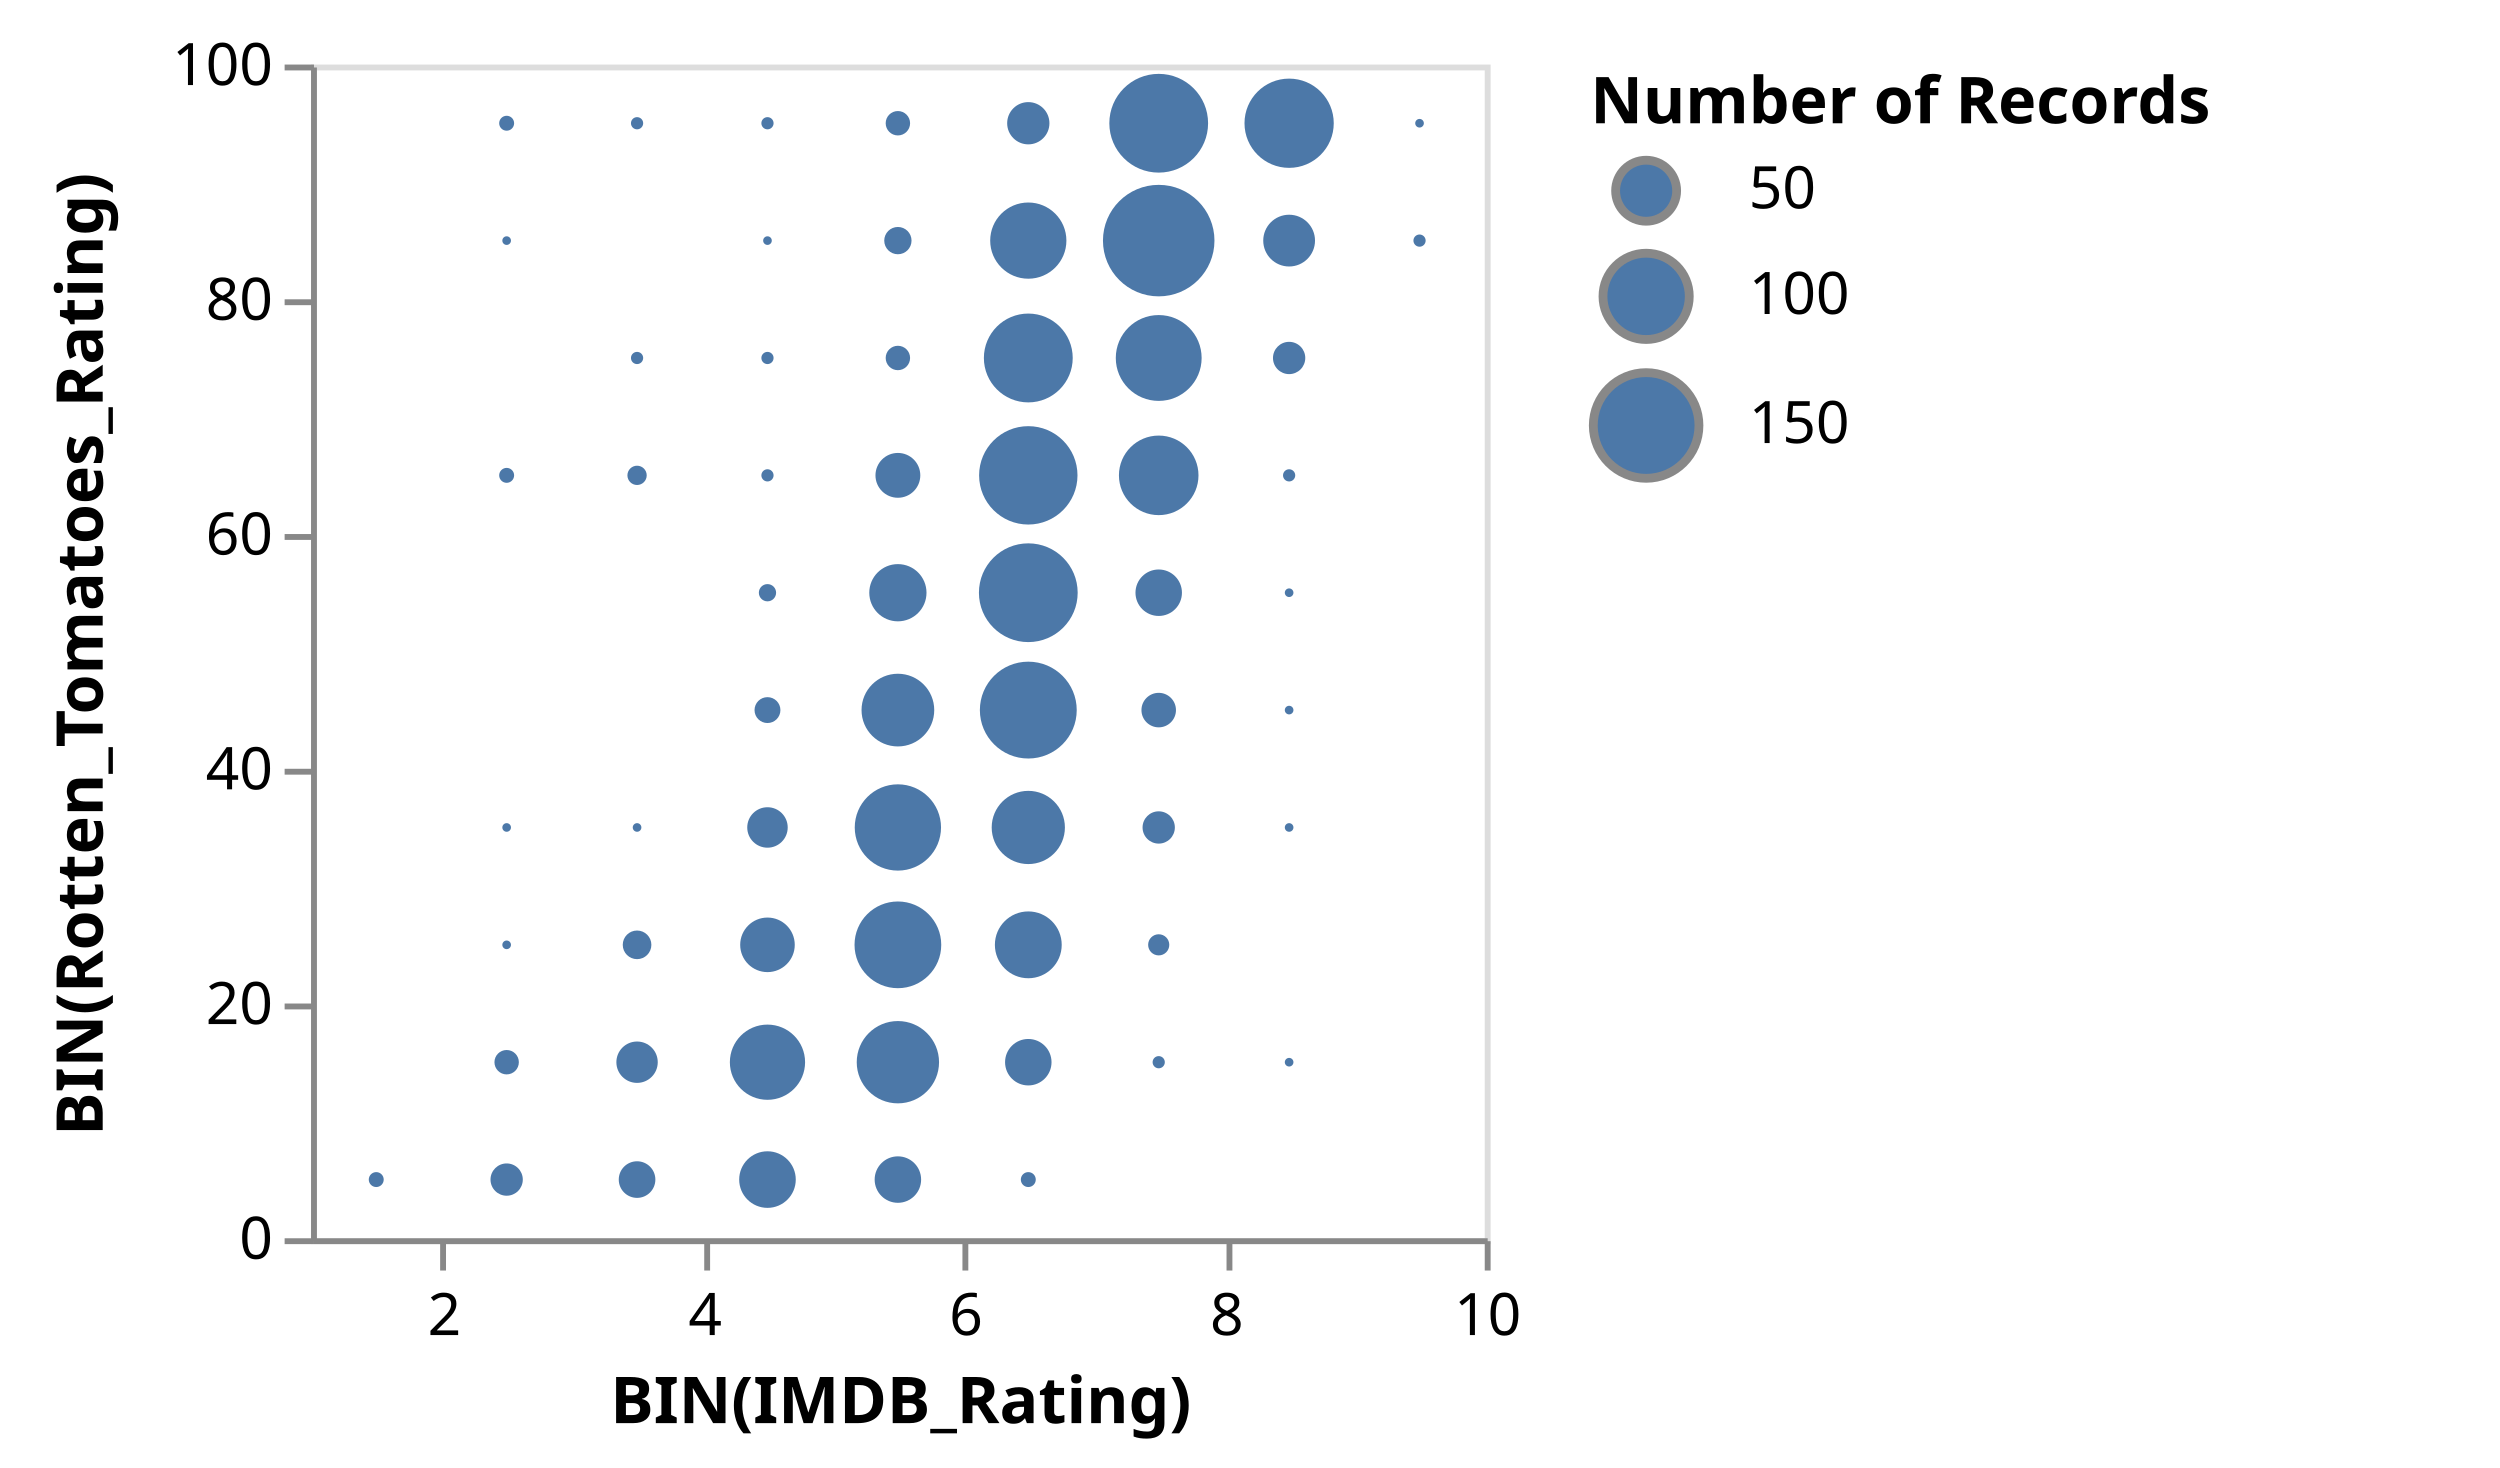
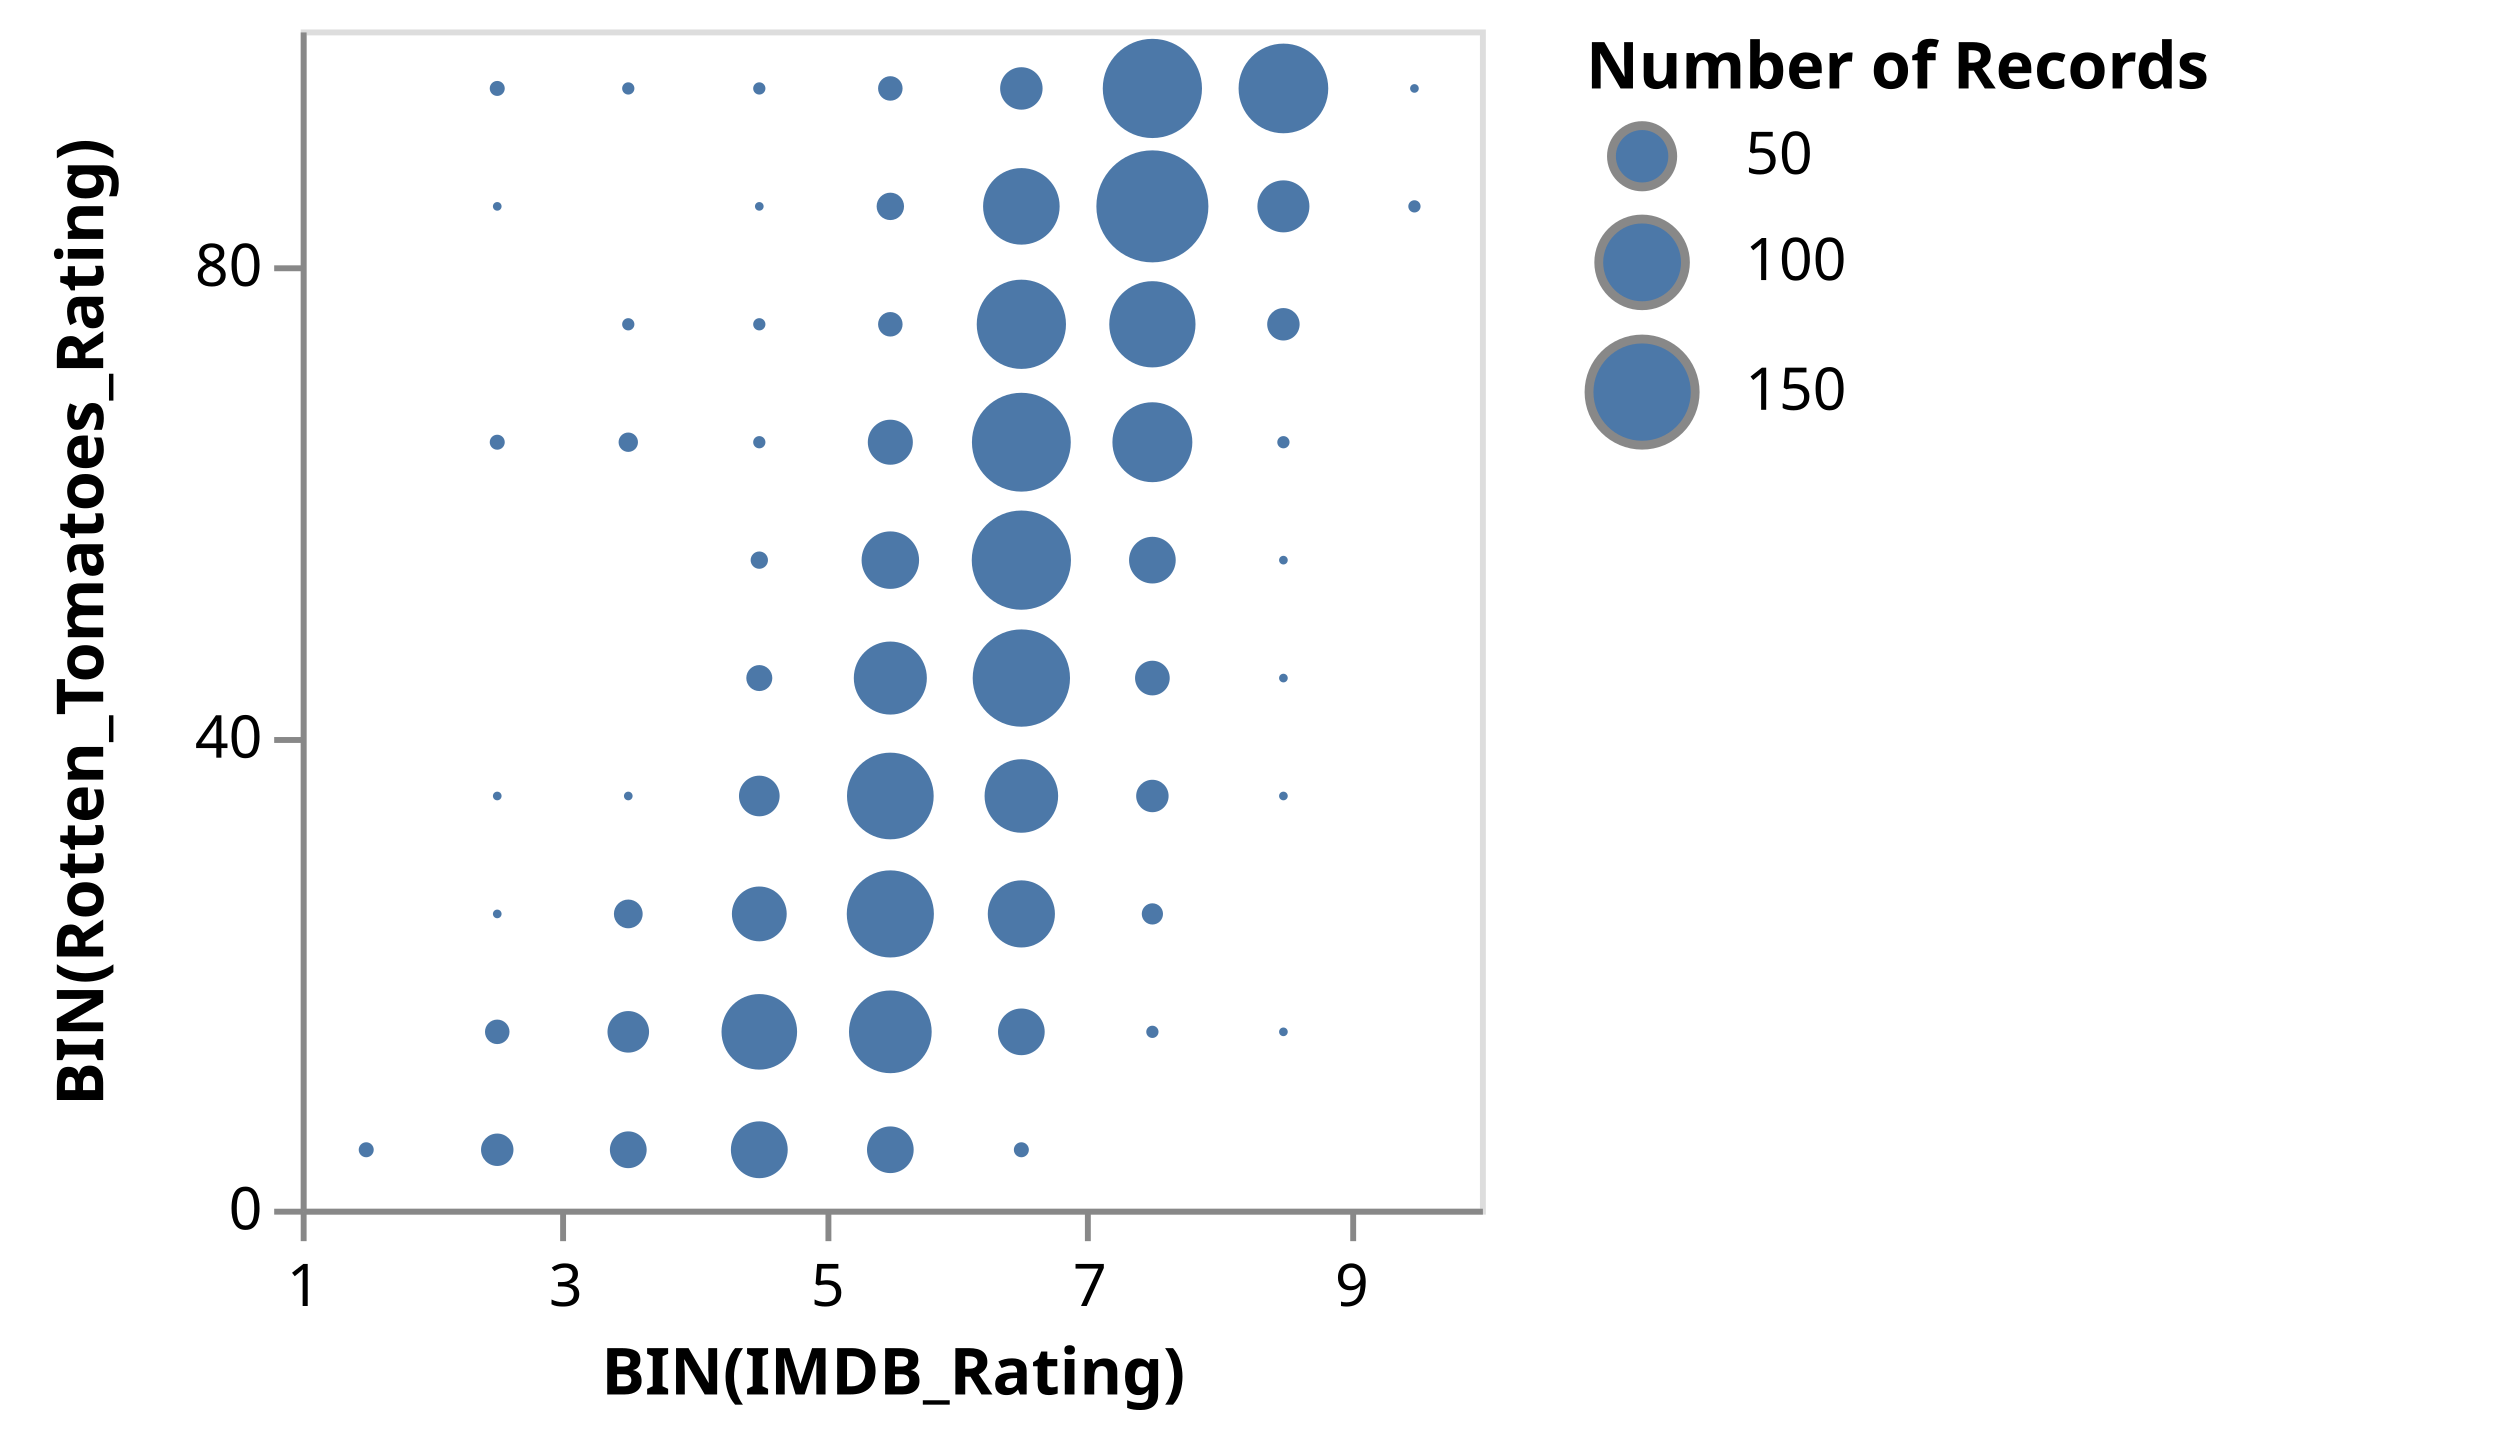
- <svg xmlns="http://www.w3.org/2000/svg" class="marks" width="426" height="250" viewBox="0 0 426 250" version="1.1">
-   <g transform="translate(53,11)">
+ <svg xmlns="http://www.w3.org/2000/svg" class="marks" width="424" height="244" viewBox="0 0 424 244" version="1.1">
+   <g transform="translate(51,5)">
    <g class="mark-group role-frame root">
      <g transform="translate(0,0)">
        <path class="background" d="M0.5,0.5h200v200h-200Z" style="fill: transparent; stroke: #ddd;" />
        <g>
          <g class="mark-symbol role-mark marks">
            <path transform="translate(55.55556,70)" d="M1.644,0A1.644,1.644,0,1,1,-1.644,0A1.644,1.644,0,1,1,1.644,0" style="fill: #4c78a8; stroke-width: 2;" />
            <path transform="translate(100,150)" d="M7.388,0A7.388,7.388,0,1,1,-7.388,0A7.388,7.388,0,1,1,7.388,0" style="fill: #4c78a8; stroke-width: 2;" />
            <path transform="translate(144.4444,30)" d="M9.5,0A9.5,9.5,0,1,1,-9.5,0A9.5,9.5,0,1,1,9.5,0" style="fill: #4c78a8; stroke-width: 2;" />
            <path transform="translate(166.6667,10)" d="M7.604,0A7.604,7.604,0,1,1,-7.604,0A7.604,7.604,0,1,1,7.604,0" style="fill: #4c78a8; stroke-width: 2;" />
            <path transform="translate(122.2222,30)" d="M6.493,0A6.493,6.493,0,1,1,-6.493,0A6.493,6.493,0,1,1,6.493,0" style="fill: #4c78a8; stroke-width: 2;" />
            <path transform="translate(33.33333,10)" d="M1.273,0A1.273,1.273,0,1,1,-1.273,0A1.273,1.273,0,1,1,1.273,0" style="fill: #4c78a8; stroke-width: 2;" />
            <path transform="translate(144.4444,90)" d="M3.959,0A3.959,3.959,0,1,1,-3.959,0A3.959,3.959,0,1,1,3.959,0" style="fill: #4c78a8; stroke-width: 2;" />
            <path transform="translate(100,130)" d="M7.351,0A7.351,7.351,0,1,1,-7.351,0A7.351,7.351,0,1,1,7.351,0" style="fill: #4c78a8; stroke-width: 2;" />
            <path transform="translate(144.4444,50)" d="M7.314,0A7.314,7.314,0,1,1,-7.314,0A7.314,7.314,0,1,1,7.314,0" style="fill: #4c78a8; stroke-width: 2;" />
            <path transform="translate(55.55556,170)" d="M3.526,0A3.526,3.526,0,1,1,-3.526,0A3.526,3.526,0,1,1,3.526,0" style="fill: #4c78a8; stroke-width: 2;" />
            <path transform="translate(144.4444,10)" d="M8.414,0A8.414,8.414,0,1,1,-8.414,0A8.414,8.414,0,1,1,8.414,0" style="fill: #4c78a8; stroke-width: 2;" />
            <path transform="translate(122.2222,170)" d="M3.959,0A3.959,3.959,0,1,1,-3.959,0A3.959,3.959,0,1,1,3.959,0" style="fill: #4c78a8; stroke-width: 2;" />
            <path transform="translate(122.2222,90)" d="M8.414,0A8.414,8.414,0,1,1,-8.414,0A8.414,8.414,0,1,1,8.414,0" style="fill: #4c78a8; stroke-width: 2;" />
            <path transform="translate(77.77778,170)" d="M6.409,0A6.409,6.409,0,1,1,-6.409,0A6.409,6.409,0,1,1,6.409,0" style="fill: #4c78a8; stroke-width: 2;" />
            <path transform="translate(122.2222,110)" d="M8.252,0A8.252,8.252,0,1,1,-8.252,0A8.252,8.252,0,1,1,8.252,0" style="fill: #4c78a8; stroke-width: 2;" />
            <path transform="translate(122.2222,150)" d="M5.694,0A5.694,5.694,0,1,1,-5.694,0A5.694,5.694,0,1,1,5.694,0" style="fill: #4c78a8; stroke-width: 2;" />
            <path transform="translate(100,90)" d="M4.876,0A4.876,4.876,0,1,1,-4.876,0A4.876,4.876,0,1,1,4.876,0" style="fill: #4c78a8; stroke-width: 2;" />
            <path transform="translate(55.55556,50)" d="M1.04,0A1.04,1.04,0,1,1,-1.04,0A1.04,1.04,0,1,1,1.04,0" style="fill: #4c78a8; stroke-width: 2;" />
            <path transform="translate(122.2222,10)" d="M3.601,0A3.601,3.601,0,1,1,-3.601,0A3.601,3.601,0,1,1,3.601,0" style="fill: #4c78a8; stroke-width: 2;" />
            <path transform="translate(100,70)" d="M3.82,0A3.82,3.82,0,1,1,-3.82,0A3.82,3.82,0,1,1,3.82,0" style="fill: #4c78a8; stroke-width: 2;" />
            <path transform="translate(100,50)" d="M2.079,0A2.079,2.079,0,1,1,-2.079,0A2.079,2.079,0,1,1,2.079,0" style="fill: #4c78a8; stroke-width: 2;" />
            <path transform="translate(122.2222,70)" d="M8.382,0A8.382,8.382,0,1,1,-8.382,0A8.382,8.382,0,1,1,8.382,0" style="fill: #4c78a8; stroke-width: 2;" />
            <path transform="translate(144.4444,70)" d="M6.778,0A6.778,6.778,0,1,1,-6.778,0A6.778,6.778,0,1,1,6.778,0" style="fill: #4c78a8; stroke-width: 2;" />
            <path transform="translate(122.2222,130)" d="M6.238,0A6.238,6.238,0,1,1,-6.238,0A6.238,6.238,0,1,1,6.238,0" style="fill: #4c78a8; stroke-width: 2;" />
            <path transform="translate(100,30)" d="M2.325,0A2.325,2.325,0,1,1,-2.325,0A2.325,2.325,0,1,1,2.325,0" style="fill: #4c78a8; stroke-width: 2;" />
            <path transform="translate(55.55556,10)" d="M1.04,0A1.04,1.04,0,1,1,-1.04,0A1.04,1.04,0,1,1,1.04,0" style="fill: #4c78a8; stroke-width: 2;" />
            <path transform="translate(55.55556,150)" d="M2.438,0A2.438,2.438,0,1,1,-2.438,0A2.438,2.438,0,1,1,2.438,0" style="fill: #4c78a8; stroke-width: 2;" />
            <path transform="translate(77.77778,110)" d="M2.205,0A2.205,2.205,0,1,1,-2.205,0A2.205,2.205,0,1,1,2.205,0" style="fill: #4c78a8; stroke-width: 2;" />
            <path transform="translate(100,170)" d="M7.013,0A7.013,7.013,0,1,1,-7.013,0A7.013,7.013,0,1,1,7.013,0" style="fill: #4c78a8; stroke-width: 2;" />
            <path transform="translate(100,110)" d="M6.194,0A6.194,6.194,0,1,1,-6.194,0A6.194,6.194,0,1,1,6.194,0" style="fill: #4c78a8; stroke-width: 2;" />
            <path transform="translate(77.77778,90)" d="M1.47,0A1.47,1.47,0,1,1,-1.47,0A1.47,1.47,0,1,1,1.47,0" style="fill: #4c78a8; stroke-width: 2;" />
            <path transform="translate(166.6667,50)" d="M2.751,0A2.751,2.751,0,1,1,-2.751,0A2.751,2.751,0,1,1,2.751,0" style="fill: #4c78a8; stroke-width: 2;" />
            <path transform="translate(122.2222,50)" d="M7.569,0A7.569,7.569,0,1,1,-7.569,0A7.569,7.569,0,1,1,7.569,0" style="fill: #4c78a8; stroke-width: 2;" />
            <path transform="translate(166.6667,130)" d="M0.735,0A0.735,0.735,0,1,1,-0.735,0A0.735,0.735,0,1,1,0.735,0" style="fill: #4c78a8; stroke-width: 2;" />
            <path transform="translate(166.6667,30)" d="M4.411,0A4.411,4.411,0,1,1,-4.411,0A4.411,4.411,0,1,1,4.411,0" style="fill: #4c78a8; stroke-width: 2;" />
            <path transform="translate(77.77778,50)" d="M1.04,0A1.04,1.04,0,1,1,-1.04,0A1.04,1.04,0,1,1,1.04,0" style="fill: #4c78a8; stroke-width: 2;" />
            <path transform="translate(100,10)" d="M2.079,0A2.079,2.079,0,1,1,-2.079,0A2.079,2.079,0,1,1,2.079,0" style="fill: #4c78a8; stroke-width: 2;" />
            <path transform="translate(77.77778,150)" d="M4.649,0A4.649,4.649,0,1,1,-4.649,0A4.649,4.649,0,1,1,4.649,0" style="fill: #4c78a8; stroke-width: 2;" />
            <path transform="translate(77.77778,190)" d="M4.821,0A4.821,4.821,0,1,1,-4.821,0A4.821,4.821,0,1,1,4.821,0" style="fill: #4c78a8; stroke-width: 2;" />
            <path transform="translate(100,190)" d="M3.959,0A3.959,3.959,0,1,1,-3.959,0A3.959,3.959,0,1,1,3.959,0" style="fill: #4c78a8; stroke-width: 2;" />
            <path transform="translate(188.8889,10)" d="M0.735,0A0.735,0.735,0,1,1,-0.735,0A0.735,0.735,0,1,1,0.735,0" style="fill: #4c78a8; stroke-width: 2;" />
            <path transform="translate(77.77778,130)" d="M3.448,0A3.448,3.448,0,1,1,-3.448,0A3.448,3.448,0,1,1,3.448,0" style="fill: #4c78a8; stroke-width: 2;" />
            <path transform="translate(144.4444,110)" d="M2.941,0A2.941,2.941,0,1,1,-2.941,0A2.941,2.941,0,1,1,2.941,0" style="fill: #4c78a8; stroke-width: 2;" />
            <path transform="translate(55.55556,190)" d="M3.119,0A3.119,3.119,0,1,1,-3.119,0A3.119,3.119,0,1,1,3.119,0" style="fill: #4c78a8; stroke-width: 2;" />
            <path transform="translate(33.33333,170)" d="M2.079,0A2.079,2.079,0,1,1,-2.079,0A2.079,2.079,0,1,1,2.079,0" style="fill: #4c78a8; stroke-width: 2;" />
            <path transform="translate(188.8889,30)" d="M1.04,0A1.04,1.04,0,1,1,-1.04,0A1.04,1.04,0,1,1,1.04,0" style="fill: #4c78a8; stroke-width: 2;" />
            <path transform="translate(77.77778,10)" d="M1.04,0A1.04,1.04,0,1,1,-1.04,0A1.04,1.04,0,1,1,1.04,0" style="fill: #4c78a8; stroke-width: 2;" />
            <path transform="translate(33.33333,70)" d="M1.273,0A1.273,1.273,0,1,1,-1.273,0A1.273,1.273,0,1,1,1.273,0" style="fill: #4c78a8; stroke-width: 2;" />
            <path transform="translate(144.4444,150)" d="M1.801,0A1.801,1.801,0,1,1,-1.801,0A1.801,1.801,0,1,1,1.801,0" style="fill: #4c78a8; stroke-width: 2;" />
            <path transform="translate(166.6667,170)" d="M0.735,0A0.735,0.735,0,1,1,-0.735,0A0.735,0.735,0,1,1,0.735,0" style="fill: #4c78a8; stroke-width: 2;" />
            <path transform="translate(33.33333,190)" d="M2.751,0A2.751,2.751,0,1,1,-2.751,0A2.751,2.751,0,1,1,2.751,0" style="fill: #4c78a8; stroke-width: 2;" />
            <path transform="translate(77.77778,70)" d="M1.04,0A1.04,1.04,0,1,1,-1.04,0A1.04,1.04,0,1,1,1.04,0" style="fill: #4c78a8; stroke-width: 2;" />
            <path transform="translate(144.4444,130)" d="M2.751,0A2.751,2.751,0,1,1,-2.751,0A2.751,2.751,0,1,1,2.751,0" style="fill: #4c78a8; stroke-width: 2;" />
            <path transform="translate(166.6667,70)" d="M1.04,0A1.04,1.04,0,1,1,-1.04,0A1.04,1.04,0,1,1,1.04,0" style="fill: #4c78a8; stroke-width: 2;" />
            <path transform="translate(144.4444,170)" d="M1.04,0A1.04,1.04,0,1,1,-1.04,0A1.04,1.04,0,1,1,1.04,0" style="fill: #4c78a8; stroke-width: 2;" />
            <path transform="translate(11.11111,190)" d="M1.273,0A1.273,1.273,0,1,1,-1.273,0A1.273,1.273,0,1,1,1.273,0" style="fill: #4c78a8; stroke-width: 2;" />
            <path transform="translate(122.2222,190)" d="M1.273,0A1.273,1.273,0,1,1,-1.273,0A1.273,1.273,0,1,1,1.273,0" style="fill: #4c78a8; stroke-width: 2;" />
            <path transform="translate(77.77778,30)" d="M0.735,0A0.735,0.735,0,1,1,-0.735,0A0.735,0.735,0,1,1,0.735,0" style="fill: #4c78a8; stroke-width: 2;" />
            <path transform="translate(166.6667,110)" d="M0.735,0A0.735,0.735,0,1,1,-0.735,0A0.735,0.735,0,1,1,0.735,0" style="fill: #4c78a8; stroke-width: 2;" />
            <path transform="translate(55.55556,130)" d="M0.735,0A0.735,0.735,0,1,1,-0.735,0A0.735,0.735,0,1,1,0.735,0" style="fill: #4c78a8; stroke-width: 2;" />
            <path transform="translate(166.6667,90)" d="M0.735,0A0.735,0.735,0,1,1,-0.735,0A0.735,0.735,0,1,1,0.735,0" style="fill: #4c78a8; stroke-width: 2;" />
            <path transform="translate(33.33333,150)" d="M0.735,0A0.735,0.735,0,1,1,-0.735,0A0.735,0.735,0,1,1,0.735,0" style="fill: #4c78a8; stroke-width: 2;" />
            <path transform="translate(33.33333,130)" d="M0.735,0A0.735,0.735,0,1,1,-0.735,0A0.735,0.735,0,1,1,0.735,0" style="fill: #4c78a8; stroke-width: 2;" />
            <path transform="translate(33.33333,30)" d="M0.735,0A0.735,0.735,0,1,1,-0.735,0A0.735,0.735,0,1,1,0.735,0" style="fill: #4c78a8; stroke-width: 2;" />
          </g>
          <g class="mark-group role-legend">
            <g transform="translate(218,0)">
              <path class="background" d="M0,0h150v71h-150Z" style="pointer-events: none; fill: none;" />
              <g>
                <g class="mark-group role-legend-entry">
                  <g transform="translate(0,16)">
                    <path class="background" d="M0,0h0v0h0Z" style="pointer-events: none; fill: none;" />
                    <g>
                      <g class="mark-symbol role-legend-symbol" style="pointer-events: none;">
                        <path transform="translate(9.5,5.5)" d="M5.198,0A5.198,5.198,0,1,1,-5.198,0A5.198,5.198,0,1,1,5.198,0" style="fill: #4c78a8; stroke: #888; stroke-width: 1.5; opacity: 1;" />
                        <path transform="translate(9.5,23.5)" d="M7.351,0A7.351,7.351,0,1,1,-7.351,0A7.351,7.351,0,1,1,7.351,0" style="fill: #4c78a8; stroke: #888; stroke-width: 1.5; opacity: 1;" />
                        <path transform="translate(9.5,45.5)" d="M9.003,0A9.003,9.003,0,1,1,-9.003,0A9.003,9.003,0,1,1,9.003,0" style="fill: #4c78a8; stroke: #888; stroke-width: 1.5; opacity: 1;" />
                      </g>
                      <g class="mark-text role-legend-label" style="pointer-events: none;">
                        <text text-anchor="start" transform="translate(27,8.5)" style="font: 10px sans-serif; fill: #000; opacity: 1;">50</text>
                        <text text-anchor="start" transform="translate(27,26.5)" style="font: 10px sans-serif; fill: #000; opacity: 1;">100</text>
                        <text text-anchor="start" transform="translate(27,48.5)" style="font: 10px sans-serif; fill: #000; opacity: 1;">150</text>
                      </g>
                    </g>
                  </g>
                </g>
                <g class="mark-text role-legend-title" style="pointer-events: none;">
                  <text text-anchor="start" transform="translate(0,10)" style="font: bold 11px sans-serif; fill: #000; opacity: 1;">Number of Records</text>
                </g>
              </g>
            </g>
          </g>
          <g class="mark-group role-axis">
            <g transform="translate(0.5,200.5)">
              <path class="background" d="M0,0h0v0h0Z" style="pointer-events: none; fill: none;" />
              <g>
                <g class="mark-rule role-axis-tick" style="pointer-events: none;">
-                   <line transform="translate(22,0)" x2="0" y2="5" style="fill: none; stroke: #888; stroke-width: 1; opacity: 1;" />
-                   <line transform="translate(67,0)" x2="0" y2="5" style="fill: none; stroke: #888; stroke-width: 1; opacity: 1;" />
-                   <line transform="translate(111,0)" x2="0" y2="5" style="fill: none; stroke: #888; stroke-width: 1; opacity: 1;" />
-                   <line transform="translate(156,0)" x2="0" y2="5" style="fill: none; stroke: #888; stroke-width: 1; opacity: 1;" />
-                   <line transform="translate(200,0)" x2="0" y2="5" style="fill: none; stroke: #888; stroke-width: 1; opacity: 1;" />
+                   <line transform="translate(0,0)" x2="0" y2="5" style="fill: none; stroke: #888; stroke-width: 1; opacity: 1;" />
+                   <line transform="translate(44,0)" x2="0" y2="5" style="fill: none; stroke: #888; stroke-width: 1; opacity: 1;" />
+                   <line transform="translate(89,0)" x2="0" y2="5" style="fill: none; stroke: #888; stroke-width: 1; opacity: 1;" />
+                   <line transform="translate(133,0)" x2="0" y2="5" style="fill: none; stroke: #888; stroke-width: 1; opacity: 1;" />
+                   <line transform="translate(178,0)" x2="0" y2="5" style="fill: none; stroke: #888; stroke-width: 1; opacity: 1;" />
                </g>
                <g class="mark-text role-axis-label" style="pointer-events: none;">
-                   <text text-anchor="middle" transform="translate(22.22222,16)" style="font: 10px sans-serif; fill: #000; opacity: 1;">2</text>
-                   <text text-anchor="middle" transform="translate(66.66667,16)" style="font: 10px sans-serif; fill: #000; opacity: 1;">4</text>
-                   <text text-anchor="middle" transform="translate(111.1111,16)" style="font: 10px sans-serif; fill: #000; opacity: 1;">6</text>
-                   <text text-anchor="middle" transform="translate(155.5556,16)" style="font: 10px sans-serif; fill: #000; opacity: 1;">8</text>
-                   <text text-anchor="middle" transform="translate(200,16)" style="font: 10px sans-serif; fill: #000; opacity: 1;">10</text>
+                   <text text-anchor="middle" transform="translate(0,16)" style="font: 10px sans-serif; fill: #000; opacity: 1;">1</text>
+                   <text text-anchor="middle" transform="translate(44.44444,16)" style="font: 10px sans-serif; fill: #000; opacity: 1;">3</text>
+                   <text text-anchor="middle" transform="translate(88.88889,16)" style="font: 10px sans-serif; fill: #000; opacity: 1;">5</text>
+                   <text text-anchor="middle" transform="translate(133.3333,16)" style="font: 10px sans-serif; fill: #000; opacity: 1;">7</text>
+                   <text text-anchor="middle" transform="translate(177.7778,16)" style="font: 10px sans-serif; fill: #000; opacity: 1;">9</text>
                </g>
                <g class="mark-rule role-axis-domain" style="pointer-events: none;">
                  <line transform="translate(0,0)" x2="200" y2="0" style="fill: none; stroke: #888; stroke-width: 1; opacity: 1;" />
                </g>
                <g class="mark-text role-axis-title" style="pointer-events: none;">
                  <text text-anchor="middle" transform="translate(100,31)" style="font: bold 11px sans-serif; fill: #000; opacity: 1;">BIN(IMDB_Rating)</text>
                </g>
              </g>
            </g>
          </g>
          <g class="mark-group role-axis">
            <g transform="translate(0.5,0.5)">
              <path class="background" d="M0,0h0v0h0Z" style="pointer-events: none; fill: none;" />
              <g>
                <g class="mark-rule role-axis-tick" style="pointer-events: none;">
                  <line transform="translate(0,200)" x2="-5" y2="0" style="fill: none; stroke: #888; stroke-width: 1; opacity: 1;" />
-                   <line transform="translate(0,160)" x2="-5" y2="0" style="fill: none; stroke: #888; stroke-width: 1; opacity: 1;" />
                  <line transform="translate(0,120)" x2="-5" y2="0" style="fill: none; stroke: #888; stroke-width: 1; opacity: 1;" />
-                   <line transform="translate(0,80)" x2="-5" y2="0" style="fill: none; stroke: #888; stroke-width: 1; opacity: 1;" />
                  <line transform="translate(0,40)" x2="-5" y2="0" style="fill: none; stroke: #888; stroke-width: 1; opacity: 1;" />
-                   <line transform="translate(0,0)" x2="-5" y2="0" style="fill: none; stroke: #888; stroke-width: 1; opacity: 1;" />
                </g>
                <g class="mark-text role-axis-label" style="pointer-events: none;">
                  <text text-anchor="end" transform="translate(-7,203)" style="font: 10px sans-serif; fill: #000; opacity: 1;">0</text>
-                   <text text-anchor="end" transform="translate(-7,163)" style="font: 10px sans-serif; fill: #000; opacity: 1;">20</text>
                  <text text-anchor="end" transform="translate(-7,123)" style="font: 10px sans-serif; fill: #000; opacity: 1;">40</text>
-                   <text text-anchor="end" transform="translate(-7,83)" style="font: 10px sans-serif; fill: #000; opacity: 1;">60</text>
                  <text text-anchor="end" transform="translate(-7,43)" style="font: 10px sans-serif; fill: #000; opacity: 1;">80</text>
-                   <text text-anchor="end" transform="translate(-7,3)" style="font: 10px sans-serif; fill: #000; opacity: 1;">100</text>
                </g>
                <g class="mark-rule role-axis-domain" style="pointer-events: none;">
                  <line transform="translate(0,200)" x2="0" y2="-200" style="fill: none; stroke: #888; stroke-width: 1; opacity: 1;" />
                </g>
                <g class="mark-text role-axis-title" style="pointer-events: none;">
-                   <text text-anchor="middle" transform="translate(-34,100) rotate(-90) translate(0,-2)" style="font: bold 11px sans-serif; fill: #000; opacity: 1;">BIN(Rotten_Tomatoes_Rating)</text>
+                   <text text-anchor="middle" transform="translate(-32,100) rotate(-90) translate(0,-2)" style="font: bold 11px sans-serif; fill: #000; opacity: 1;">BIN(Rotten_Tomatoes_Rating)</text>
                </g>
              </g>
            </g>
          </g>
        </g>
      </g>
    </g>
  </g>
</svg>
